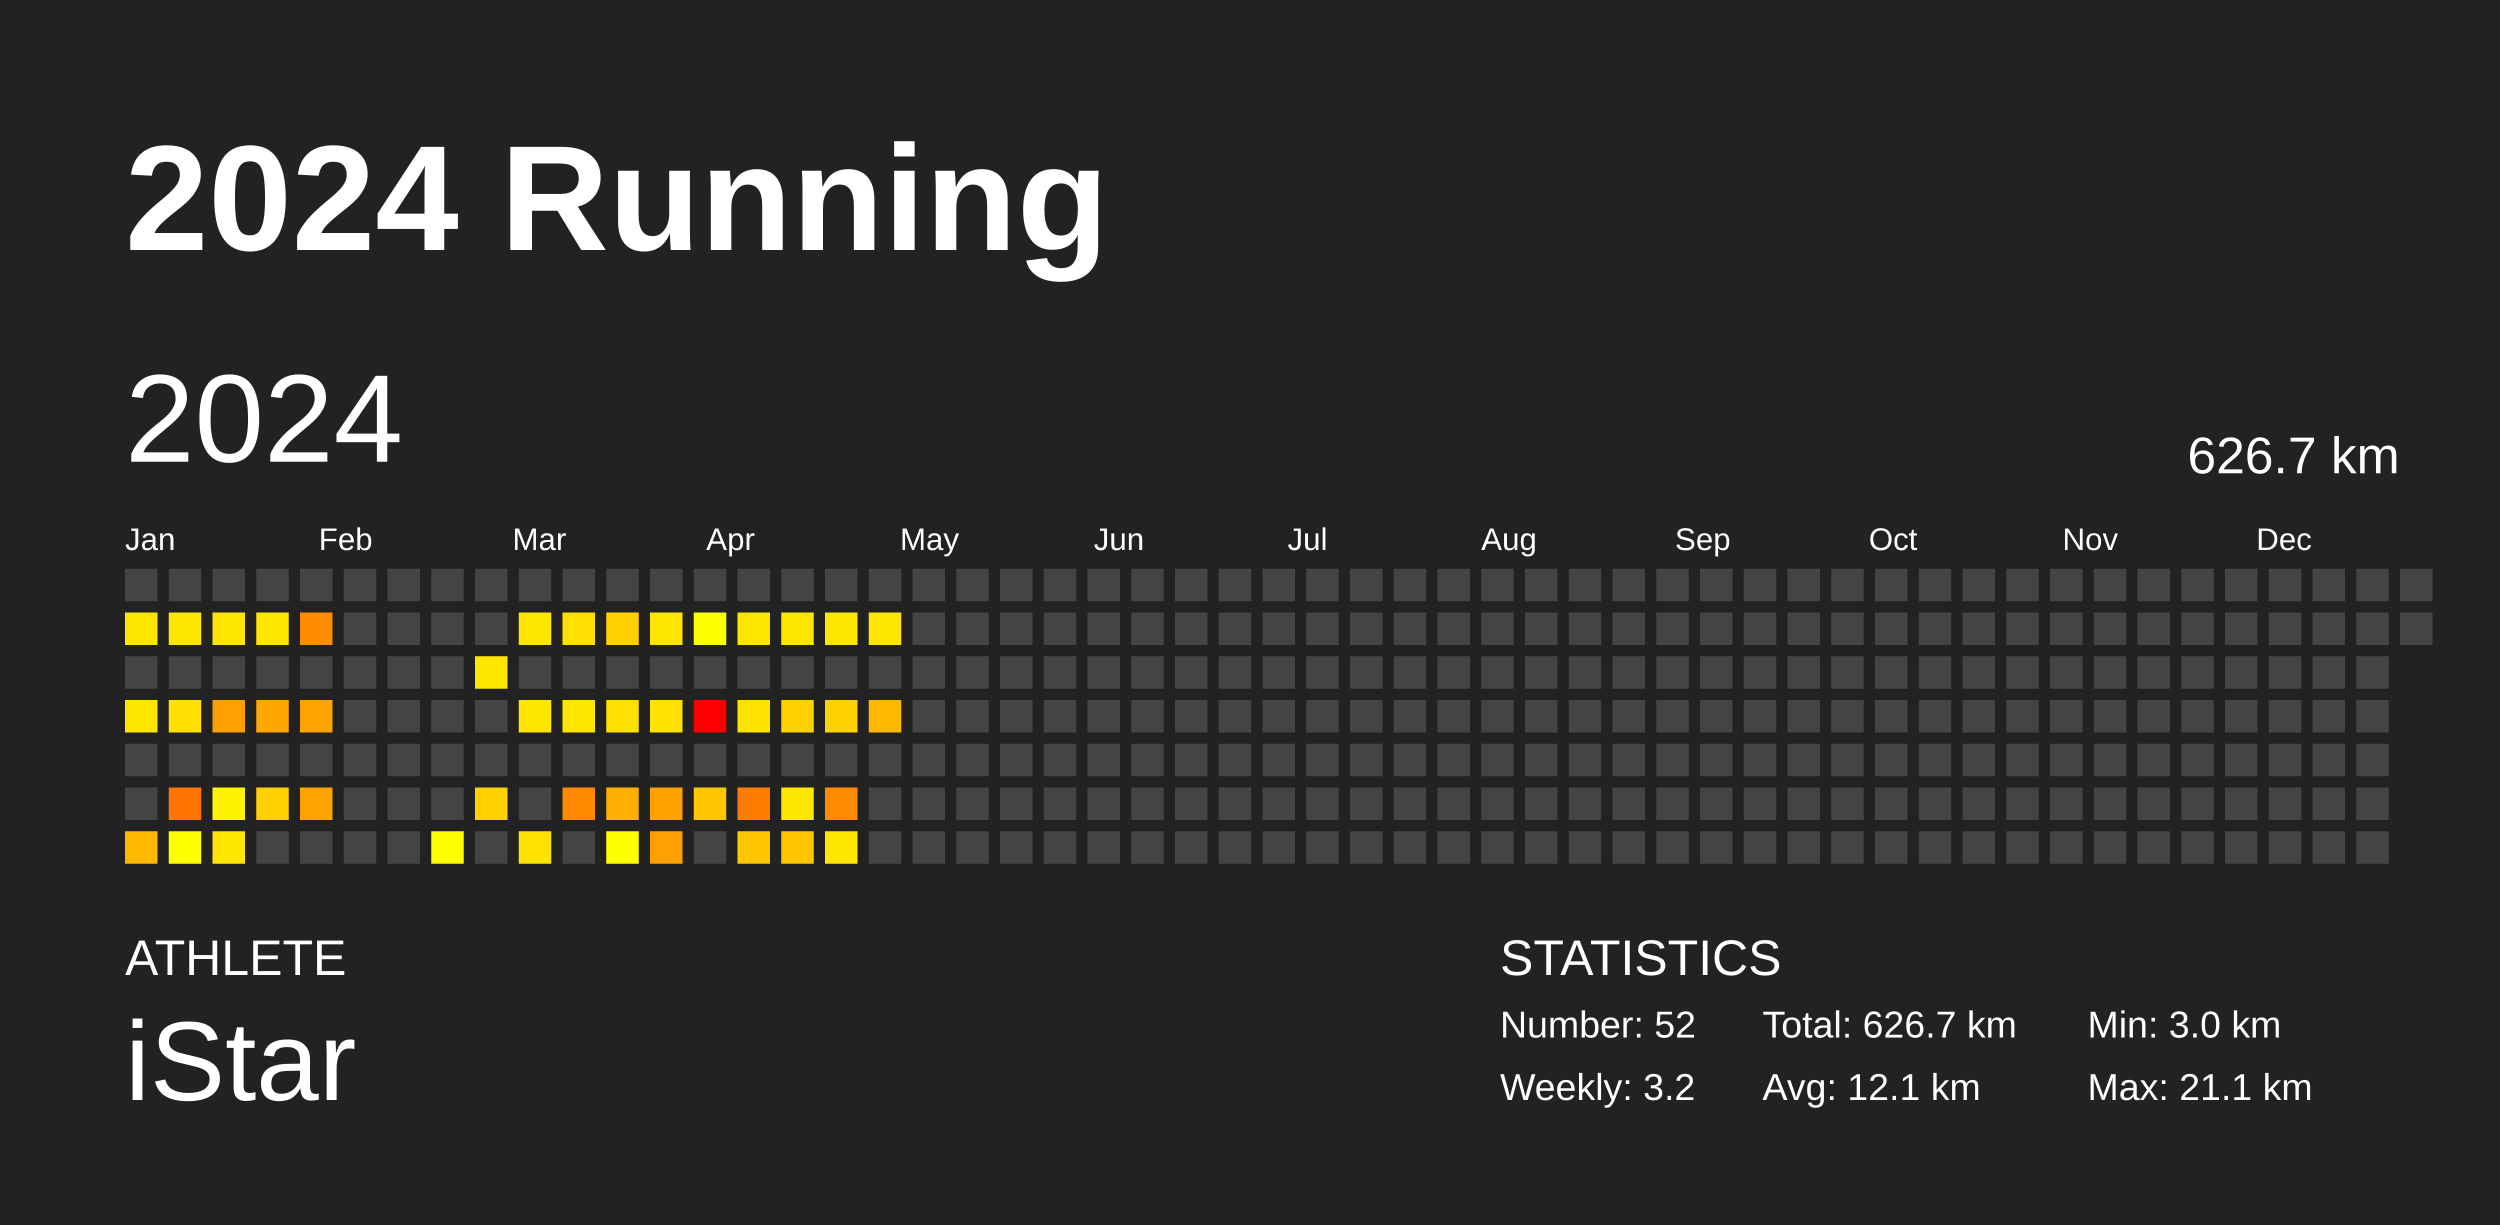
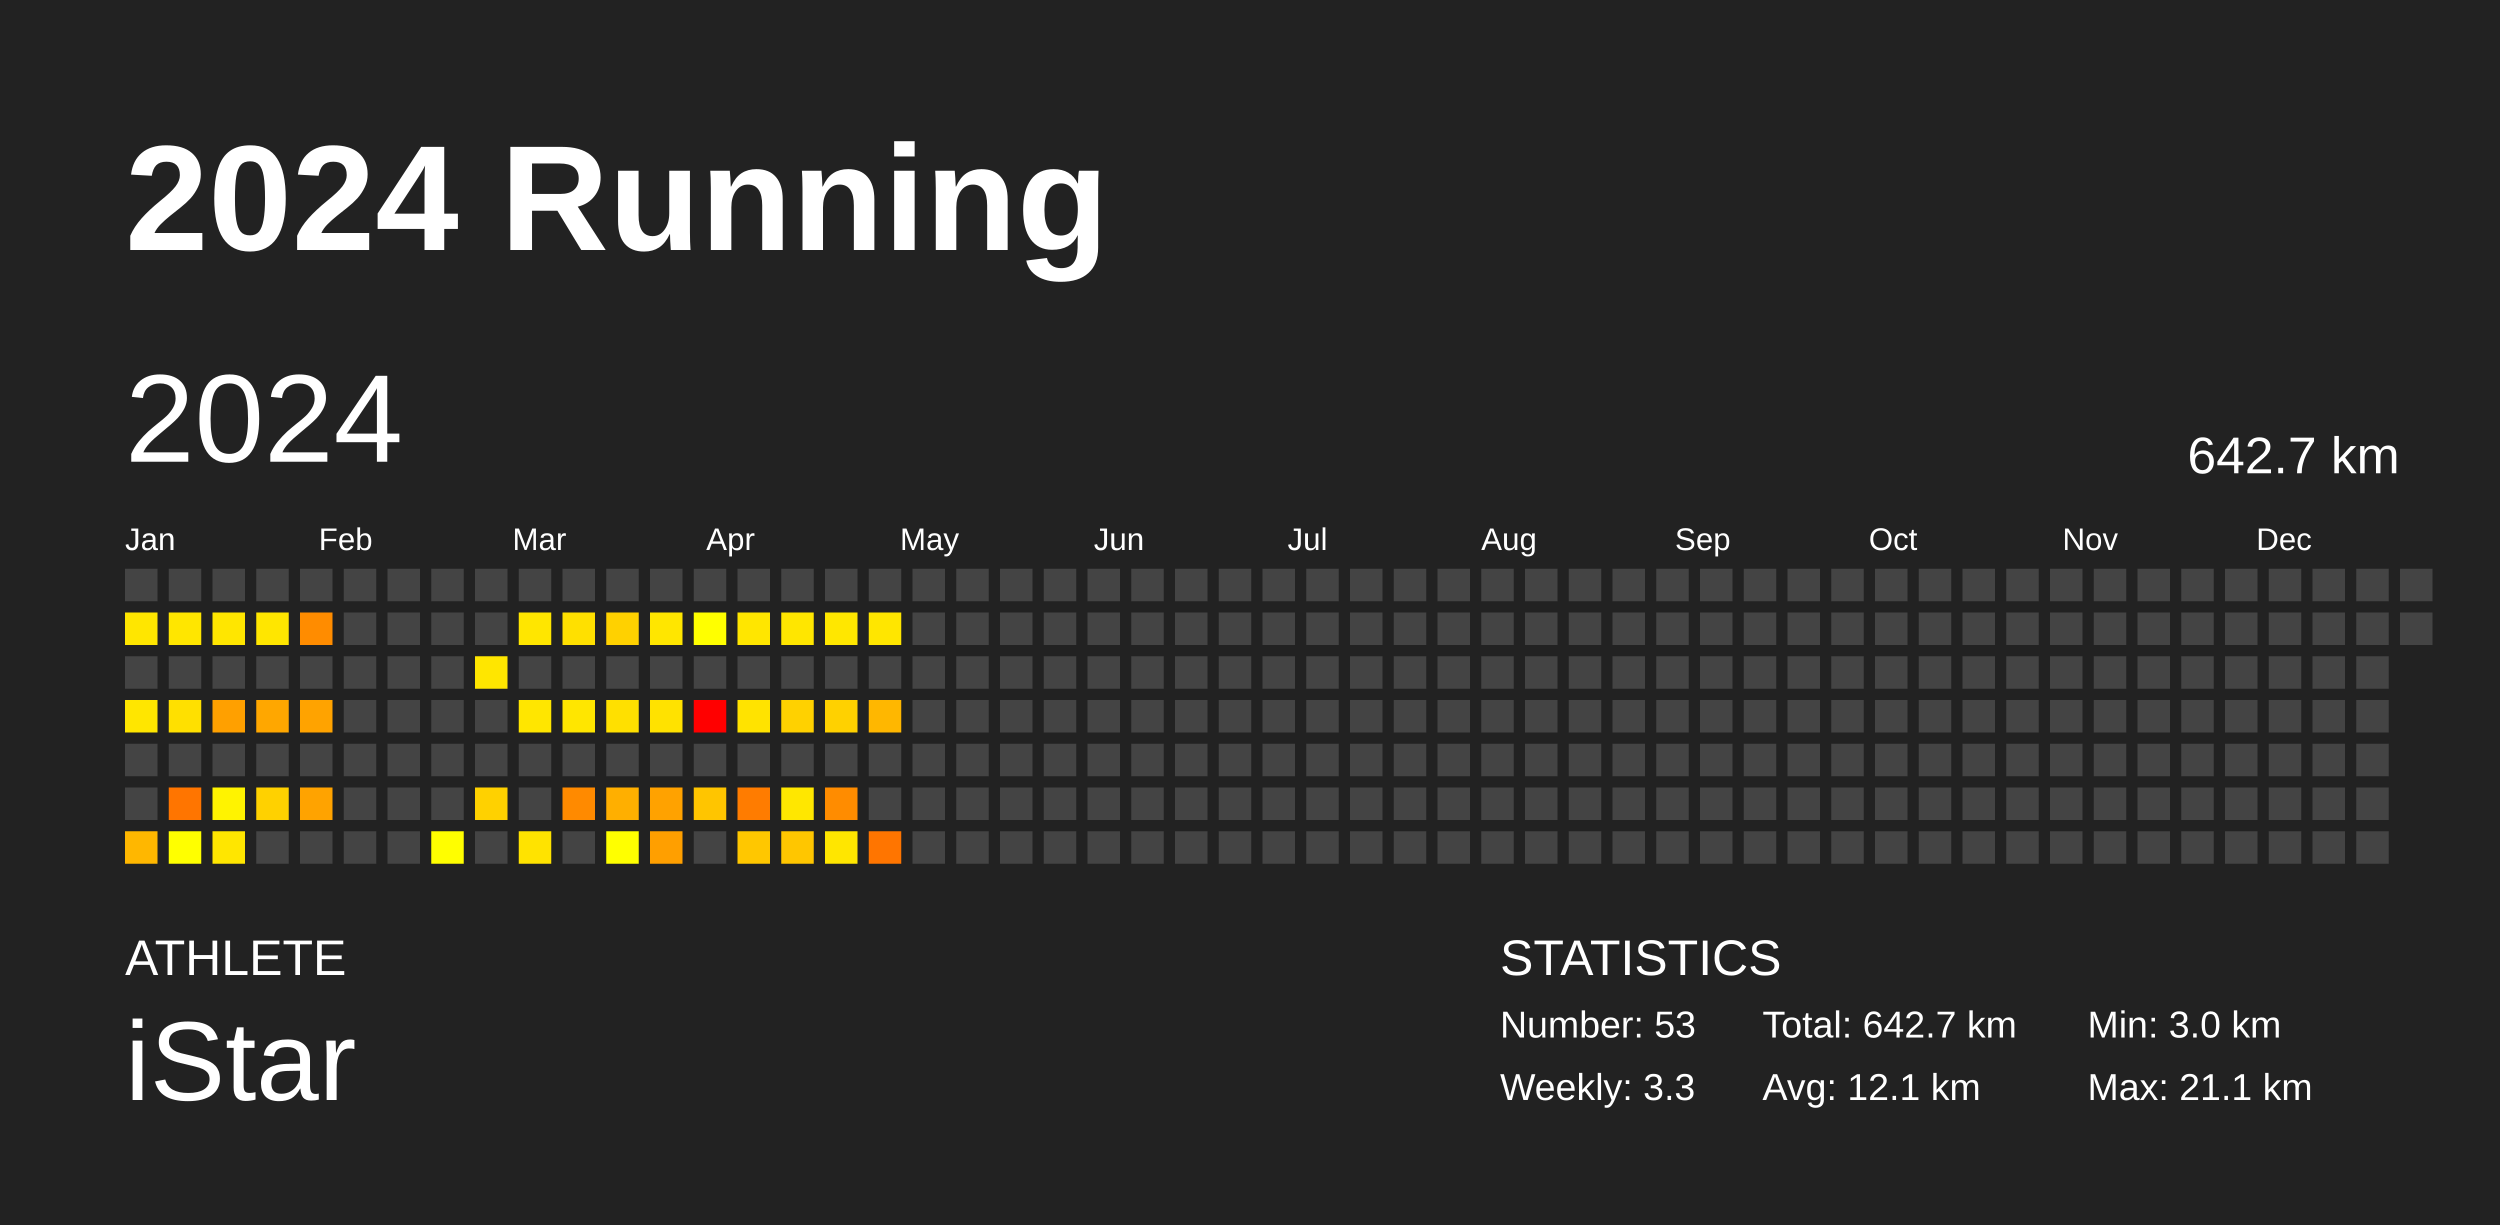
<svg xmlns="http://www.w3.org/2000/svg" baseProfile="full" height="98mm" version="1.1" viewBox="0,0,200,98" width="200mm">
  <defs />
  <rect fill="#222222" height="98" width="200" x="0" y="0" />
  <text fill="#FFFFFF" style="font-size:12px; font-family:Arial; font-weight:bold;" x="10" y="20">2024 Running</text>
  <text fill="#FFFFFF" style="font-size:4px; font-family:Arial" x="10" y="78">ATHLETE</text>
  <text fill="#FFFFFF" style="font-size:9px; font-family:Arial" x="10" y="88">iStar</text>
  <text fill="#FFFFFF" style="font-size:4px; font-family:Arial" x="120" y="78">STATISTICS</text>
-   <text fill="#FFFFFF" style="font-size:3px; font-family:Arial" x="120" y="83">Number: 52</text>
-   <text fill="#FFFFFF" style="font-size:3px; font-family:Arial" x="120" y="88">Weekly: 3.2</text>
-   <text fill="#FFFFFF" style="font-size:3px; font-family:Arial" x="141" y="83">Total: 626.7 km</text>
+   <text fill="#FFFFFF" style="font-size:3px; font-family:Arial" x="120" y="83">Number: 53</text>
+   <text fill="#FFFFFF" style="font-size:3px; font-family:Arial" x="120" y="88">Weekly: 3.3</text>
+   <text fill="#FFFFFF" style="font-size:3px; font-family:Arial" x="141" y="83">Total: 642.7 km</text>
  <text fill="#FFFFFF" style="font-size:3px; font-family:Arial" x="141" y="88">Avg: 12.1 km</text>
  <text fill="#FFFFFF" style="font-size:3px; font-family:Arial" x="167" y="83">Min: 3.0 km</text>
  <text fill="#FFFFFF" style="font-size:3px; font-family:Arial" x="167" y="88">Max: 21.1 km</text>
  <text dominant-baseline="hanging" fill="#FFFFFF" style="font-size:10.0px; font-family:Arial;" x="10" y="30">2024</text>
-   <text dominant-baseline="hanging" fill="#FFFFFF" style="font-size:4.125px; font-family:Arial;" x="175" y="35">626.7 km</text>
+   <text dominant-baseline="hanging" fill="#FFFFFF" style="font-size:4.125px; font-family:Arial;" x="175" y="35">642.7 km</text>
  <text fill="#FFFFFF" style="font-size:2.5px; font-family:Arial" x="10.0" y="44">Jan</text>
  <text fill="#FFFFFF" style="font-size:2.5px; font-family:Arial" x="25.5" y="44">Feb</text>
  <text fill="#FFFFFF" style="font-size:2.5px; font-family:Arial" x="41.0" y="44">Mar</text>
  <text fill="#FFFFFF" style="font-size:2.5px; font-family:Arial" x="56.5" y="44">Apr</text>
  <text fill="#FFFFFF" style="font-size:2.5px; font-family:Arial" x="72.0" y="44">May</text>
  <text fill="#FFFFFF" style="font-size:2.5px; font-family:Arial" x="87.5" y="44">Jun</text>
  <text fill="#FFFFFF" style="font-size:2.5px; font-family:Arial" x="103.0" y="44">Jul</text>
  <text fill="#FFFFFF" style="font-size:2.5px; font-family:Arial" x="118.5" y="44">Aug</text>
  <text fill="#FFFFFF" style="font-size:2.5px; font-family:Arial" x="134.0" y="44">Sep</text>
  <text fill="#FFFFFF" style="font-size:2.5px; font-family:Arial" x="149.5" y="44">Oct</text>
  <text fill="#FFFFFF" style="font-size:2.5px; font-family:Arial" x="165.0" y="44">Nov</text>
  <text fill="#FFFFFF" style="font-size:2.5px; font-family:Arial" x="180.5" y="44">Dec</text>
  <rect fill="#444444" height="2.6" width="2.6" x="10.0" y="45.5" />
  <rect fill="#ffe600" height="2.6" width="2.6" x="10.0" y="49.0" />
  <rect fill="#444444" height="2.6" width="2.6" x="10.0" y="52.5" />
  <rect fill="#ffe600" height="2.6" width="2.6" x="10.0" y="56.0" />
  <rect fill="#444444" height="2.6" width="2.6" x="10.0" y="59.5" />
  <rect fill="#444444" height="2.6" width="2.6" x="10.0" y="63.0" />
  <rect fill="#ffb700" height="2.6" width="2.6" x="10.0" y="66.5" />
  <rect fill="#444444" height="2.6" width="2.6" x="13.5" y="45.5" />
  <rect fill="#ffe600" height="2.6" width="2.6" x="13.5" y="49.0" />
  <rect fill="#444444" height="2.6" width="2.6" x="13.5" y="52.5" />
  <rect fill="#ffe000" height="2.6" width="2.6" x="13.5" y="56.0" />
  <rect fill="#444444" height="2.6" width="2.6" x="13.5" y="59.5" />
  <rect fill="#ff7500" height="2.6" width="2.6" x="13.5" y="63.0" />
  <rect fill="#ffff00" height="2.6" width="2.6" x="13.5" y="66.5" />
  <rect fill="#444444" height="2.6" width="2.6" x="17.0" y="45.5" />
  <rect fill="#ffe600" height="2.6" width="2.6" x="17.0" y="49.0" />
  <rect fill="#444444" height="2.6" width="2.6" x="17.0" y="52.5" />
  <rect fill="#ffa000" height="2.6" width="2.6" x="17.0" y="56.0" />
  <rect fill="#444444" height="2.6" width="2.6" x="17.0" y="59.5" />
  <rect fill="#fff300" height="2.6" width="2.6" x="17.0" y="63.0" />
  <rect fill="#ffe600" height="2.6" width="2.6" x="17.0" y="66.5" />
  <rect fill="#444444" height="2.6" width="2.6" x="20.5" y="45.5" />
  <rect fill="#ffe600" height="2.6" width="2.6" x="20.5" y="49.0" />
  <rect fill="#444444" height="2.6" width="2.6" x="20.5" y="52.5" />
  <rect fill="#ffa700" height="2.6" width="2.6" x="20.5" y="56.0" />
  <rect fill="#444444" height="2.6" width="2.6" x="20.5" y="59.5" />
  <rect fill="#ffd100" height="2.6" width="2.6" x="20.5" y="63.0" />
  <rect fill="#444444" height="2.6" width="2.6" x="20.5" y="66.5" />
  <rect fill="#444444" height="2.6" width="2.6" x="24.0" y="45.5" />
  <rect fill="#ff8c00" height="2.6" width="2.6" x="24.0" y="49.0" />
  <rect fill="#444444" height="2.6" width="2.6" x="24.0" y="52.5" />
  <rect fill="#ffa300" height="2.6" width="2.6" x="24.0" y="56.0" />
  <rect fill="#444444" height="2.6" width="2.6" x="24.0" y="59.5" />
  <rect fill="#ffa300" height="2.6" width="2.6" x="24.0" y="63.0" />
  <rect fill="#444444" height="2.6" width="2.6" x="24.0" y="66.5" />
  <rect fill="#444444" height="2.6" width="2.6" x="27.5" y="45.5" />
  <rect fill="#444444" height="2.6" width="2.6" x="27.5" y="49.0" />
  <rect fill="#444444" height="2.6" width="2.6" x="27.5" y="52.5" />
  <rect fill="#444444" height="2.6" width="2.6" x="27.5" y="56.0" />
  <rect fill="#444444" height="2.6" width="2.6" x="27.5" y="59.5" />
  <rect fill="#444444" height="2.6" width="2.6" x="27.5" y="63.0" />
  <rect fill="#444444" height="2.6" width="2.6" x="27.5" y="66.5" />
  <rect fill="#444444" height="2.6" width="2.6" x="31.0" y="45.5" />
  <rect fill="#444444" height="2.6" width="2.6" x="31.0" y="49.0" />
  <rect fill="#444444" height="2.6" width="2.6" x="31.0" y="52.5" />
  <rect fill="#444444" height="2.6" width="2.6" x="31.0" y="56.0" />
  <rect fill="#444444" height="2.6" width="2.6" x="31.0" y="59.5" />
  <rect fill="#444444" height="2.6" width="2.6" x="31.0" y="63.0" />
  <rect fill="#444444" height="2.6" width="2.6" x="31.0" y="66.5" />
  <rect fill="#444444" height="2.6" width="2.6" x="34.5" y="45.5" />
  <rect fill="#444444" height="2.6" width="2.6" x="34.5" y="49.0" />
  <rect fill="#444444" height="2.6" width="2.6" x="34.5" y="52.5" />
  <rect fill="#444444" height="2.6" width="2.6" x="34.5" y="56.0" />
  <rect fill="#444444" height="2.6" width="2.6" x="34.5" y="59.5" />
  <rect fill="#444444" height="2.6" width="2.6" x="34.5" y="63.0" />
  <rect fill="#fffe00" height="2.6" width="2.6" x="34.5" y="66.5" />
  <rect fill="#444444" height="2.6" width="2.6" x="38.0" y="45.5" />
  <rect fill="#444444" height="2.6" width="2.6" x="38.0" y="49.0" />
  <rect fill="#ffe600" height="2.6" width="2.6" x="38.0" y="52.5" />
  <rect fill="#444444" height="2.6" width="2.6" x="38.0" y="56.0" />
  <rect fill="#444444" height="2.6" width="2.6" x="38.0" y="59.5" />
  <rect fill="#ffd100" height="2.6" width="2.6" x="38.0" y="63.0" />
  <rect fill="#444444" height="2.6" width="2.6" x="38.0" y="66.5" />
  <rect fill="#444444" height="2.6" width="2.6" x="41.5" y="45.5" />
  <rect fill="#ffe600" height="2.6" width="2.6" x="41.5" y="49.0" />
  <rect fill="#444444" height="2.6" width="2.6" x="41.5" y="52.5" />
  <rect fill="#ffe600" height="2.6" width="2.6" x="41.5" y="56.0" />
  <rect fill="#444444" height="2.6" width="2.6" x="41.5" y="59.5" />
  <rect fill="#444444" height="2.6" width="2.6" x="41.5" y="63.0" />
  <rect fill="#ffe300" height="2.6" width="2.6" x="41.5" y="66.5" />
  <rect fill="#444444" height="2.6" width="2.6" x="45.0" y="45.5" />
  <rect fill="#ffe000" height="2.6" width="2.6" x="45.0" y="49.0" />
  <rect fill="#444444" height="2.6" width="2.6" x="45.0" y="52.5" />
  <rect fill="#ffe600" height="2.6" width="2.6" x="45.0" y="56.0" />
  <rect fill="#444444" height="2.6" width="2.6" x="45.0" y="59.5" />
  <rect fill="#ff8a00" height="2.6" width="2.6" x="45.0" y="63.0" />
  <rect fill="#444444" height="2.6" width="2.6" x="45.0" y="66.5" />
  <rect fill="#444444" height="2.6" width="2.6" x="48.5" y="45.5" />
  <rect fill="#ffd100" height="2.6" width="2.6" x="48.5" y="49.0" />
  <rect fill="#444444" height="2.6" width="2.6" x="48.5" y="52.5" />
  <rect fill="#ffe000" height="2.6" width="2.6" x="48.5" y="56.0" />
  <rect fill="#444444" height="2.6" width="2.6" x="48.5" y="59.5" />
  <rect fill="#ffaf00" height="2.6" width="2.6" x="48.5" y="63.0" />
  <rect fill="#ffff00" height="2.6" width="2.6" x="48.5" y="66.5" />
  <rect fill="#444444" height="2.6" width="2.6" x="52.0" y="45.5" />
  <rect fill="#ffe600" height="2.6" width="2.6" x="52.0" y="49.0" />
  <rect fill="#444444" height="2.6" width="2.6" x="52.0" y="52.5" />
  <rect fill="#ffe200" height="2.6" width="2.6" x="52.0" y="56.0" />
  <rect fill="#444444" height="2.6" width="2.6" x="52.0" y="59.5" />
  <rect fill="#ffa200" height="2.6" width="2.6" x="52.0" y="63.0" />
  <rect fill="#ff9f00" height="2.6" width="2.6" x="52.0" y="66.5" />
  <rect fill="#444444" height="2.6" width="2.6" x="55.5" y="45.5" />
  <rect fill="#ffff00" height="2.6" width="2.6" x="55.5" y="49.0" />
  <rect fill="#444444" height="2.6" width="2.6" x="55.5" y="52.5" />
  <rect fill="red" height="2.6" width="2.6" x="55.5" y="56.0" />
  <rect fill="#444444" height="2.6" width="2.6" x="55.5" y="59.5" />
  <rect fill="#ffc500" height="2.6" width="2.6" x="55.5" y="63.0" />
  <rect fill="#444444" height="2.6" width="2.6" x="55.5" y="66.5" />
  <rect fill="#444444" height="2.6" width="2.6" x="59.0" y="45.5" />
  <rect fill="#ffe600" height="2.6" width="2.6" x="59.0" y="49.0" />
  <rect fill="#444444" height="2.6" width="2.6" x="59.0" y="52.5" />
  <rect fill="#ffe300" height="2.6" width="2.6" x="59.0" y="56.0" />
  <rect fill="#444444" height="2.6" width="2.6" x="59.0" y="59.5" />
  <rect fill="#ff7c00" height="2.6" width="2.6" x="59.0" y="63.0" />
  <rect fill="#ffc700" height="2.6" width="2.6" x="59.0" y="66.5" />
  <rect fill="#444444" height="2.6" width="2.6" x="62.5" y="45.5" />
  <rect fill="#ffe600" height="2.6" width="2.6" x="62.5" y="49.0" />
  <rect fill="#444444" height="2.6" width="2.6" x="62.5" y="52.5" />
  <rect fill="#ffd100" height="2.6" width="2.6" x="62.5" y="56.0" />
  <rect fill="#444444" height="2.6" width="2.6" x="62.5" y="59.5" />
  <rect fill="#ffe700" height="2.6" width="2.6" x="62.5" y="63.0" />
  <rect fill="#ffc600" height="2.6" width="2.6" x="62.5" y="66.5" />
  <rect fill="#444444" height="2.6" width="2.6" x="66.0" y="45.5" />
  <rect fill="#ffe700" height="2.6" width="2.6" x="66.0" y="49.0" />
  <rect fill="#444444" height="2.6" width="2.6" x="66.0" y="52.5" />
  <rect fill="#ffd100" height="2.6" width="2.6" x="66.0" y="56.0" />
  <rect fill="#444444" height="2.6" width="2.6" x="66.0" y="59.5" />
  <rect fill="#ff8c00" height="2.6" width="2.6" x="66.0" y="63.0" />
  <rect fill="#ffe600" height="2.6" width="2.6" x="66.0" y="66.5" />
  <rect fill="#444444" height="2.6" width="2.6" x="69.5" y="45.5" />
  <rect fill="#ffe600" height="2.6" width="2.6" x="69.5" y="49.0" />
  <rect fill="#444444" height="2.6" width="2.6" x="69.5" y="52.5" />
  <rect fill="#ffb700" height="2.6" width="2.6" x="69.5" y="56.0" />
  <rect fill="#444444" height="2.6" width="2.6" x="69.5" y="59.5" />
  <rect fill="#444444" height="2.6" width="2.6" x="69.5" y="63.0" />
-   <rect fill="#444444" height="2.6" width="2.6" x="69.5" y="66.5" />
+   <rect fill="#ff7500" height="2.6" width="2.6" x="69.5" y="66.5" />
  <rect fill="#444444" height="2.6" width="2.6" x="73.0" y="45.5" />
  <rect fill="#444444" height="2.6" width="2.6" x="73.0" y="49.0" />
  <rect fill="#444444" height="2.6" width="2.6" x="73.0" y="52.5" />
  <rect fill="#444444" height="2.6" width="2.6" x="73.0" y="56.0" />
  <rect fill="#444444" height="2.6" width="2.6" x="73.0" y="59.5" />
  <rect fill="#444444" height="2.6" width="2.6" x="73.0" y="63.0" />
  <rect fill="#444444" height="2.6" width="2.6" x="73.0" y="66.5" />
  <rect fill="#444444" height="2.6" width="2.6" x="76.5" y="45.5" />
  <rect fill="#444444" height="2.6" width="2.6" x="76.5" y="49.0" />
  <rect fill="#444444" height="2.6" width="2.6" x="76.5" y="52.5" />
  <rect fill="#444444" height="2.6" width="2.6" x="76.5" y="56.0" />
  <rect fill="#444444" height="2.6" width="2.6" x="76.5" y="59.5" />
  <rect fill="#444444" height="2.6" width="2.6" x="76.5" y="63.0" />
  <rect fill="#444444" height="2.6" width="2.6" x="76.5" y="66.5" />
  <rect fill="#444444" height="2.6" width="2.6" x="80.0" y="45.5" />
  <rect fill="#444444" height="2.6" width="2.6" x="80.0" y="49.0" />
  <rect fill="#444444" height="2.6" width="2.6" x="80.0" y="52.5" />
  <rect fill="#444444" height="2.6" width="2.6" x="80.0" y="56.0" />
  <rect fill="#444444" height="2.6" width="2.6" x="80.0" y="59.5" />
  <rect fill="#444444" height="2.6" width="2.6" x="80.0" y="63.0" />
  <rect fill="#444444" height="2.6" width="2.6" x="80.0" y="66.5" />
  <rect fill="#444444" height="2.6" width="2.6" x="83.5" y="45.5" />
  <rect fill="#444444" height="2.6" width="2.6" x="83.5" y="49.0" />
  <rect fill="#444444" height="2.6" width="2.6" x="83.5" y="52.5" />
  <rect fill="#444444" height="2.6" width="2.6" x="83.5" y="56.0" />
  <rect fill="#444444" height="2.6" width="2.6" x="83.5" y="59.5" />
  <rect fill="#444444" height="2.6" width="2.6" x="83.5" y="63.0" />
  <rect fill="#444444" height="2.6" width="2.6" x="83.5" y="66.5" />
  <rect fill="#444444" height="2.6" width="2.6" x="87.0" y="45.5" />
  <rect fill="#444444" height="2.6" width="2.6" x="87.0" y="49.0" />
  <rect fill="#444444" height="2.6" width="2.6" x="87.0" y="52.5" />
  <rect fill="#444444" height="2.6" width="2.6" x="87.0" y="56.0" />
  <rect fill="#444444" height="2.6" width="2.6" x="87.0" y="59.5" />
  <rect fill="#444444" height="2.6" width="2.6" x="87.0" y="63.0" />
  <rect fill="#444444" height="2.6" width="2.6" x="87.0" y="66.5" />
  <rect fill="#444444" height="2.6" width="2.6" x="90.5" y="45.5" />
  <rect fill="#444444" height="2.6" width="2.6" x="90.5" y="49.0" />
  <rect fill="#444444" height="2.6" width="2.6" x="90.5" y="52.5" />
  <rect fill="#444444" height="2.6" width="2.6" x="90.5" y="56.0" />
  <rect fill="#444444" height="2.6" width="2.6" x="90.5" y="59.5" />
  <rect fill="#444444" height="2.6" width="2.6" x="90.5" y="63.0" />
  <rect fill="#444444" height="2.6" width="2.6" x="90.5" y="66.5" />
  <rect fill="#444444" height="2.6" width="2.6" x="94.0" y="45.5" />
  <rect fill="#444444" height="2.6" width="2.6" x="94.0" y="49.0" />
  <rect fill="#444444" height="2.6" width="2.6" x="94.0" y="52.5" />
  <rect fill="#444444" height="2.6" width="2.6" x="94.0" y="56.0" />
  <rect fill="#444444" height="2.6" width="2.6" x="94.0" y="59.5" />
  <rect fill="#444444" height="2.6" width="2.6" x="94.0" y="63.0" />
  <rect fill="#444444" height="2.6" width="2.6" x="94.0" y="66.5" />
  <rect fill="#444444" height="2.6" width="2.6" x="97.5" y="45.5" />
  <rect fill="#444444" height="2.6" width="2.6" x="97.5" y="49.0" />
  <rect fill="#444444" height="2.6" width="2.6" x="97.5" y="52.5" />
  <rect fill="#444444" height="2.6" width="2.6" x="97.5" y="56.0" />
  <rect fill="#444444" height="2.6" width="2.6" x="97.5" y="59.5" />
  <rect fill="#444444" height="2.6" width="2.6" x="97.5" y="63.0" />
  <rect fill="#444444" height="2.6" width="2.6" x="97.5" y="66.5" />
  <rect fill="#444444" height="2.6" width="2.6" x="101.0" y="45.5" />
  <rect fill="#444444" height="2.6" width="2.6" x="101.0" y="49.0" />
  <rect fill="#444444" height="2.6" width="2.6" x="101.0" y="52.5" />
  <rect fill="#444444" height="2.6" width="2.6" x="101.0" y="56.0" />
  <rect fill="#444444" height="2.6" width="2.6" x="101.0" y="59.5" />
  <rect fill="#444444" height="2.6" width="2.6" x="101.0" y="63.0" />
  <rect fill="#444444" height="2.6" width="2.6" x="101.0" y="66.5" />
  <rect fill="#444444" height="2.6" width="2.6" x="104.5" y="45.5" />
  <rect fill="#444444" height="2.6" width="2.6" x="104.5" y="49.0" />
  <rect fill="#444444" height="2.6" width="2.6" x="104.5" y="52.5" />
  <rect fill="#444444" height="2.6" width="2.6" x="104.5" y="56.0" />
  <rect fill="#444444" height="2.6" width="2.6" x="104.5" y="59.5" />
  <rect fill="#444444" height="2.6" width="2.6" x="104.5" y="63.0" />
  <rect fill="#444444" height="2.6" width="2.6" x="104.5" y="66.5" />
  <rect fill="#444444" height="2.6" width="2.6" x="108.0" y="45.5" />
  <rect fill="#444444" height="2.6" width="2.6" x="108.0" y="49.0" />
  <rect fill="#444444" height="2.6" width="2.6" x="108.0" y="52.5" />
  <rect fill="#444444" height="2.6" width="2.6" x="108.0" y="56.0" />
  <rect fill="#444444" height="2.6" width="2.6" x="108.0" y="59.5" />
  <rect fill="#444444" height="2.6" width="2.6" x="108.0" y="63.0" />
  <rect fill="#444444" height="2.6" width="2.6" x="108.0" y="66.5" />
  <rect fill="#444444" height="2.6" width="2.6" x="111.5" y="45.5" />
  <rect fill="#444444" height="2.6" width="2.6" x="111.5" y="49.0" />
  <rect fill="#444444" height="2.6" width="2.6" x="111.5" y="52.5" />
  <rect fill="#444444" height="2.6" width="2.6" x="111.5" y="56.0" />
  <rect fill="#444444" height="2.6" width="2.6" x="111.5" y="59.5" />
  <rect fill="#444444" height="2.6" width="2.6" x="111.5" y="63.0" />
  <rect fill="#444444" height="2.6" width="2.6" x="111.5" y="66.5" />
  <rect fill="#444444" height="2.6" width="2.6" x="115.0" y="45.5" />
  <rect fill="#444444" height="2.6" width="2.6" x="115.0" y="49.0" />
  <rect fill="#444444" height="2.6" width="2.6" x="115.0" y="52.5" />
  <rect fill="#444444" height="2.6" width="2.6" x="115.0" y="56.0" />
  <rect fill="#444444" height="2.6" width="2.6" x="115.0" y="59.5" />
  <rect fill="#444444" height="2.6" width="2.6" x="115.0" y="63.0" />
  <rect fill="#444444" height="2.6" width="2.6" x="115.0" y="66.5" />
  <rect fill="#444444" height="2.6" width="2.6" x="118.5" y="45.5" />
  <rect fill="#444444" height="2.6" width="2.6" x="118.5" y="49.0" />
  <rect fill="#444444" height="2.6" width="2.6" x="118.5" y="52.5" />
  <rect fill="#444444" height="2.6" width="2.6" x="118.5" y="56.0" />
  <rect fill="#444444" height="2.6" width="2.6" x="118.5" y="59.5" />
  <rect fill="#444444" height="2.6" width="2.6" x="118.5" y="63.0" />
  <rect fill="#444444" height="2.6" width="2.6" x="118.5" y="66.5" />
  <rect fill="#444444" height="2.6" width="2.6" x="122.0" y="45.5" />
  <rect fill="#444444" height="2.6" width="2.6" x="122.0" y="49.0" />
  <rect fill="#444444" height="2.6" width="2.6" x="122.0" y="52.5" />
  <rect fill="#444444" height="2.6" width="2.6" x="122.0" y="56.0" />
  <rect fill="#444444" height="2.6" width="2.6" x="122.0" y="59.5" />
  <rect fill="#444444" height="2.6" width="2.6" x="122.0" y="63.0" />
  <rect fill="#444444" height="2.6" width="2.6" x="122.0" y="66.5" />
  <rect fill="#444444" height="2.6" width="2.6" x="125.5" y="45.5" />
  <rect fill="#444444" height="2.6" width="2.6" x="125.5" y="49.0" />
  <rect fill="#444444" height="2.6" width="2.6" x="125.5" y="52.5" />
  <rect fill="#444444" height="2.6" width="2.6" x="125.5" y="56.0" />
  <rect fill="#444444" height="2.6" width="2.6" x="125.5" y="59.5" />
  <rect fill="#444444" height="2.6" width="2.6" x="125.5" y="63.0" />
  <rect fill="#444444" height="2.6" width="2.6" x="125.5" y="66.5" />
  <rect fill="#444444" height="2.6" width="2.6" x="129.0" y="45.5" />
  <rect fill="#444444" height="2.6" width="2.6" x="129.0" y="49.0" />
  <rect fill="#444444" height="2.6" width="2.6" x="129.0" y="52.5" />
  <rect fill="#444444" height="2.6" width="2.6" x="129.0" y="56.0" />
  <rect fill="#444444" height="2.6" width="2.6" x="129.0" y="59.5" />
  <rect fill="#444444" height="2.6" width="2.6" x="129.0" y="63.0" />
  <rect fill="#444444" height="2.6" width="2.6" x="129.0" y="66.5" />
  <rect fill="#444444" height="2.6" width="2.6" x="132.5" y="45.5" />
  <rect fill="#444444" height="2.6" width="2.6" x="132.5" y="49.0" />
  <rect fill="#444444" height="2.6" width="2.6" x="132.5" y="52.5" />
  <rect fill="#444444" height="2.6" width="2.6" x="132.5" y="56.0" />
  <rect fill="#444444" height="2.6" width="2.6" x="132.5" y="59.5" />
  <rect fill="#444444" height="2.6" width="2.6" x="132.5" y="63.0" />
  <rect fill="#444444" height="2.6" width="2.6" x="132.5" y="66.5" />
  <rect fill="#444444" height="2.6" width="2.6" x="136.0" y="45.5" />
  <rect fill="#444444" height="2.6" width="2.6" x="136.0" y="49.0" />
  <rect fill="#444444" height="2.6" width="2.6" x="136.0" y="52.5" />
  <rect fill="#444444" height="2.6" width="2.6" x="136.0" y="56.0" />
  <rect fill="#444444" height="2.6" width="2.6" x="136.0" y="59.5" />
  <rect fill="#444444" height="2.6" width="2.6" x="136.0" y="63.0" />
  <rect fill="#444444" height="2.6" width="2.6" x="136.0" y="66.5" />
  <rect fill="#444444" height="2.6" width="2.6" x="139.5" y="45.5" />
  <rect fill="#444444" height="2.6" width="2.6" x="139.5" y="49.0" />
  <rect fill="#444444" height="2.6" width="2.6" x="139.5" y="52.5" />
  <rect fill="#444444" height="2.6" width="2.6" x="139.5" y="56.0" />
  <rect fill="#444444" height="2.6" width="2.6" x="139.5" y="59.5" />
  <rect fill="#444444" height="2.6" width="2.6" x="139.5" y="63.0" />
  <rect fill="#444444" height="2.6" width="2.6" x="139.5" y="66.5" />
  <rect fill="#444444" height="2.6" width="2.6" x="143.0" y="45.5" />
  <rect fill="#444444" height="2.6" width="2.6" x="143.0" y="49.0" />
  <rect fill="#444444" height="2.6" width="2.6" x="143.0" y="52.5" />
  <rect fill="#444444" height="2.6" width="2.6" x="143.0" y="56.0" />
  <rect fill="#444444" height="2.6" width="2.6" x="143.0" y="59.5" />
  <rect fill="#444444" height="2.6" width="2.6" x="143.0" y="63.0" />
  <rect fill="#444444" height="2.6" width="2.6" x="143.0" y="66.5" />
  <rect fill="#444444" height="2.6" width="2.6" x="146.5" y="45.5" />
  <rect fill="#444444" height="2.6" width="2.6" x="146.5" y="49.0" />
  <rect fill="#444444" height="2.6" width="2.6" x="146.5" y="52.5" />
  <rect fill="#444444" height="2.6" width="2.6" x="146.5" y="56.0" />
  <rect fill="#444444" height="2.6" width="2.6" x="146.5" y="59.5" />
  <rect fill="#444444" height="2.6" width="2.6" x="146.5" y="63.0" />
  <rect fill="#444444" height="2.6" width="2.6" x="146.5" y="66.5" />
  <rect fill="#444444" height="2.6" width="2.6" x="150.0" y="45.5" />
  <rect fill="#444444" height="2.6" width="2.6" x="150.0" y="49.0" />
  <rect fill="#444444" height="2.6" width="2.6" x="150.0" y="52.5" />
  <rect fill="#444444" height="2.6" width="2.6" x="150.0" y="56.0" />
  <rect fill="#444444" height="2.6" width="2.6" x="150.0" y="59.5" />
  <rect fill="#444444" height="2.6" width="2.6" x="150.0" y="63.0" />
  <rect fill="#444444" height="2.6" width="2.6" x="150.0" y="66.5" />
  <rect fill="#444444" height="2.6" width="2.6" x="153.5" y="45.5" />
  <rect fill="#444444" height="2.6" width="2.6" x="153.5" y="49.0" />
  <rect fill="#444444" height="2.6" width="2.6" x="153.5" y="52.5" />
  <rect fill="#444444" height="2.6" width="2.6" x="153.5" y="56.0" />
  <rect fill="#444444" height="2.6" width="2.6" x="153.5" y="59.5" />
  <rect fill="#444444" height="2.6" width="2.6" x="153.5" y="63.0" />
  <rect fill="#444444" height="2.6" width="2.6" x="153.5" y="66.5" />
  <rect fill="#444444" height="2.6" width="2.6" x="157.0" y="45.5" />
  <rect fill="#444444" height="2.6" width="2.6" x="157.0" y="49.0" />
  <rect fill="#444444" height="2.6" width="2.6" x="157.0" y="52.5" />
  <rect fill="#444444" height="2.6" width="2.6" x="157.0" y="56.0" />
  <rect fill="#444444" height="2.6" width="2.6" x="157.0" y="59.5" />
  <rect fill="#444444" height="2.6" width="2.6" x="157.0" y="63.0" />
  <rect fill="#444444" height="2.6" width="2.6" x="157.0" y="66.5" />
  <rect fill="#444444" height="2.6" width="2.6" x="160.5" y="45.5" />
  <rect fill="#444444" height="2.6" width="2.6" x="160.5" y="49.0" />
  <rect fill="#444444" height="2.6" width="2.6" x="160.5" y="52.5" />
  <rect fill="#444444" height="2.6" width="2.6" x="160.5" y="56.0" />
  <rect fill="#444444" height="2.6" width="2.6" x="160.5" y="59.5" />
  <rect fill="#444444" height="2.6" width="2.6" x="160.5" y="63.0" />
  <rect fill="#444444" height="2.6" width="2.6" x="160.5" y="66.5" />
  <rect fill="#444444" height="2.6" width="2.6" x="164.0" y="45.5" />
  <rect fill="#444444" height="2.6" width="2.6" x="164.0" y="49.0" />
  <rect fill="#444444" height="2.6" width="2.6" x="164.0" y="52.5" />
  <rect fill="#444444" height="2.6" width="2.6" x="164.0" y="56.0" />
  <rect fill="#444444" height="2.6" width="2.6" x="164.0" y="59.5" />
  <rect fill="#444444" height="2.6" width="2.6" x="164.0" y="63.0" />
  <rect fill="#444444" height="2.6" width="2.6" x="164.0" y="66.5" />
  <rect fill="#444444" height="2.6" width="2.6" x="167.5" y="45.5" />
  <rect fill="#444444" height="2.6" width="2.6" x="167.5" y="49.0" />
  <rect fill="#444444" height="2.6" width="2.6" x="167.5" y="52.5" />
  <rect fill="#444444" height="2.6" width="2.6" x="167.5" y="56.0" />
  <rect fill="#444444" height="2.6" width="2.6" x="167.5" y="59.5" />
  <rect fill="#444444" height="2.6" width="2.6" x="167.5" y="63.0" />
  <rect fill="#444444" height="2.6" width="2.6" x="167.5" y="66.5" />
  <rect fill="#444444" height="2.6" width="2.6" x="171.0" y="45.5" />
  <rect fill="#444444" height="2.6" width="2.6" x="171.0" y="49.0" />
  <rect fill="#444444" height="2.6" width="2.6" x="171.0" y="52.5" />
  <rect fill="#444444" height="2.6" width="2.6" x="171.0" y="56.0" />
  <rect fill="#444444" height="2.6" width="2.6" x="171.0" y="59.5" />
  <rect fill="#444444" height="2.6" width="2.6" x="171.0" y="63.0" />
  <rect fill="#444444" height="2.6" width="2.6" x="171.0" y="66.5" />
  <rect fill="#444444" height="2.6" width="2.6" x="174.5" y="45.5" />
  <rect fill="#444444" height="2.6" width="2.6" x="174.5" y="49.0" />
  <rect fill="#444444" height="2.6" width="2.6" x="174.5" y="52.5" />
  <rect fill="#444444" height="2.6" width="2.6" x="174.5" y="56.0" />
  <rect fill="#444444" height="2.6" width="2.6" x="174.5" y="59.5" />
  <rect fill="#444444" height="2.6" width="2.6" x="174.5" y="63.0" />
  <rect fill="#444444" height="2.6" width="2.6" x="174.5" y="66.5" />
  <rect fill="#444444" height="2.6" width="2.6" x="178.0" y="45.5" />
  <rect fill="#444444" height="2.6" width="2.6" x="178.0" y="49.0" />
  <rect fill="#444444" height="2.6" width="2.6" x="178.0" y="52.5" />
  <rect fill="#444444" height="2.6" width="2.6" x="178.0" y="56.0" />
  <rect fill="#444444" height="2.6" width="2.6" x="178.0" y="59.5" />
  <rect fill="#444444" height="2.6" width="2.6" x="178.0" y="63.0" />
  <rect fill="#444444" height="2.6" width="2.6" x="178.0" y="66.5" />
  <rect fill="#444444" height="2.6" width="2.6" x="181.5" y="45.5" />
  <rect fill="#444444" height="2.6" width="2.6" x="181.5" y="49.0" />
  <rect fill="#444444" height="2.6" width="2.6" x="181.5" y="52.5" />
  <rect fill="#444444" height="2.6" width="2.6" x="181.5" y="56.0" />
  <rect fill="#444444" height="2.6" width="2.6" x="181.5" y="59.5" />
  <rect fill="#444444" height="2.6" width="2.6" x="181.5" y="63.0" />
  <rect fill="#444444" height="2.6" width="2.6" x="181.5" y="66.5" />
  <rect fill="#444444" height="2.6" width="2.6" x="185.0" y="45.5" />
  <rect fill="#444444" height="2.6" width="2.6" x="185.0" y="49.0" />
  <rect fill="#444444" height="2.6" width="2.6" x="185.0" y="52.5" />
  <rect fill="#444444" height="2.6" width="2.6" x="185.0" y="56.0" />
  <rect fill="#444444" height="2.6" width="2.6" x="185.0" y="59.5" />
  <rect fill="#444444" height="2.6" width="2.6" x="185.0" y="63.0" />
  <rect fill="#444444" height="2.6" width="2.6" x="185.0" y="66.5" />
  <rect fill="#444444" height="2.6" width="2.6" x="188.5" y="45.5" />
  <rect fill="#444444" height="2.6" width="2.6" x="188.5" y="49.0" />
  <rect fill="#444444" height="2.6" width="2.6" x="188.5" y="52.5" />
  <rect fill="#444444" height="2.6" width="2.6" x="188.5" y="56.0" />
  <rect fill="#444444" height="2.6" width="2.6" x="188.5" y="59.5" />
  <rect fill="#444444" height="2.6" width="2.6" x="188.5" y="63.0" />
  <rect fill="#444444" height="2.6" width="2.6" x="188.5" y="66.5" />
  <rect fill="#444444" height="2.6" width="2.6" x="192.0" y="45.5" />
  <rect fill="#444444" height="2.6" width="2.6" x="192.0" y="49.0" />
</svg>
